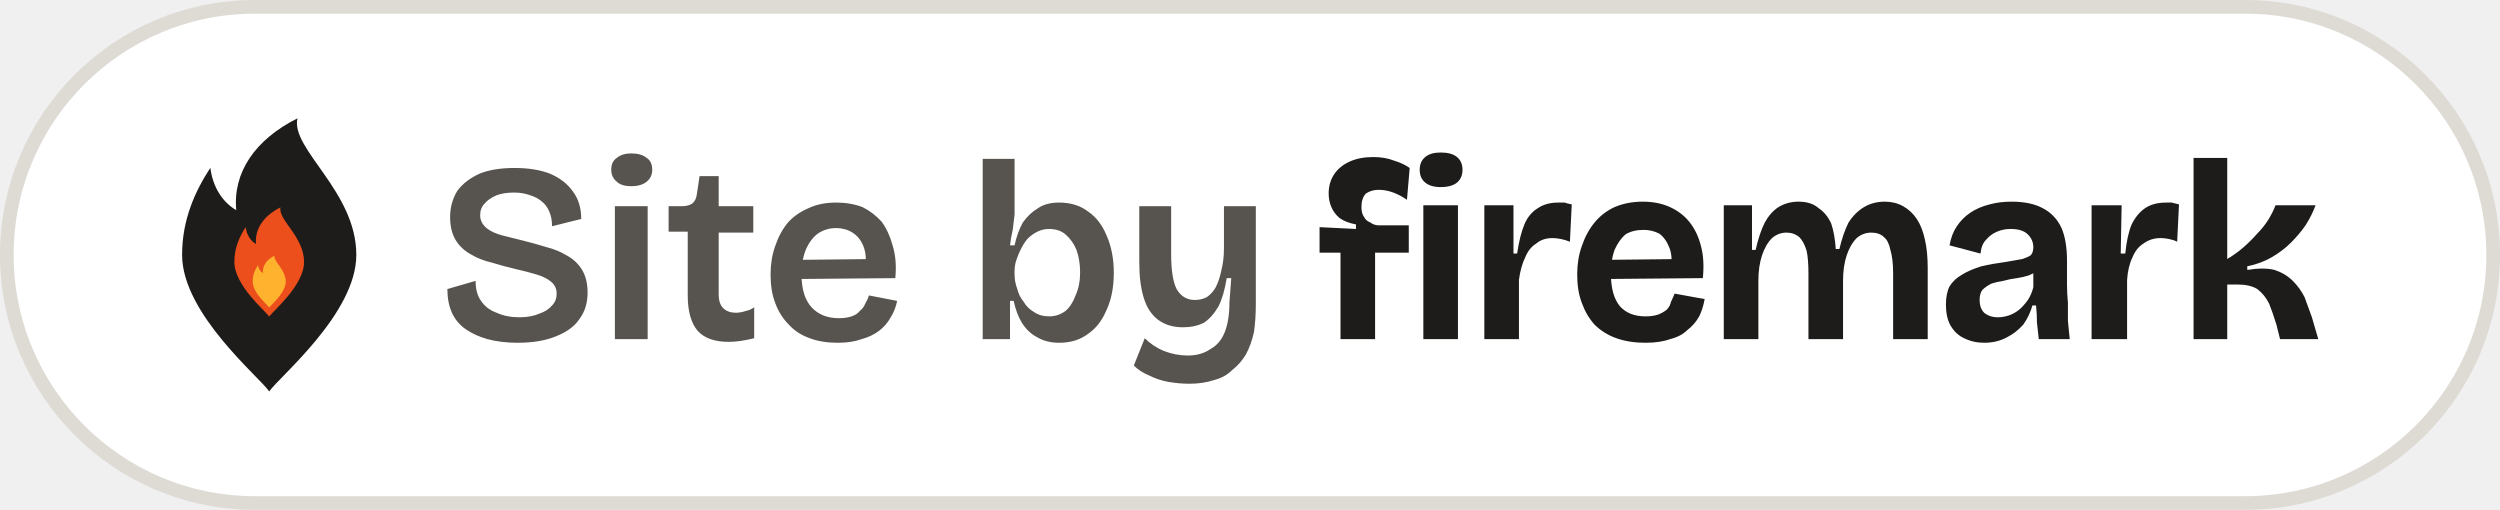
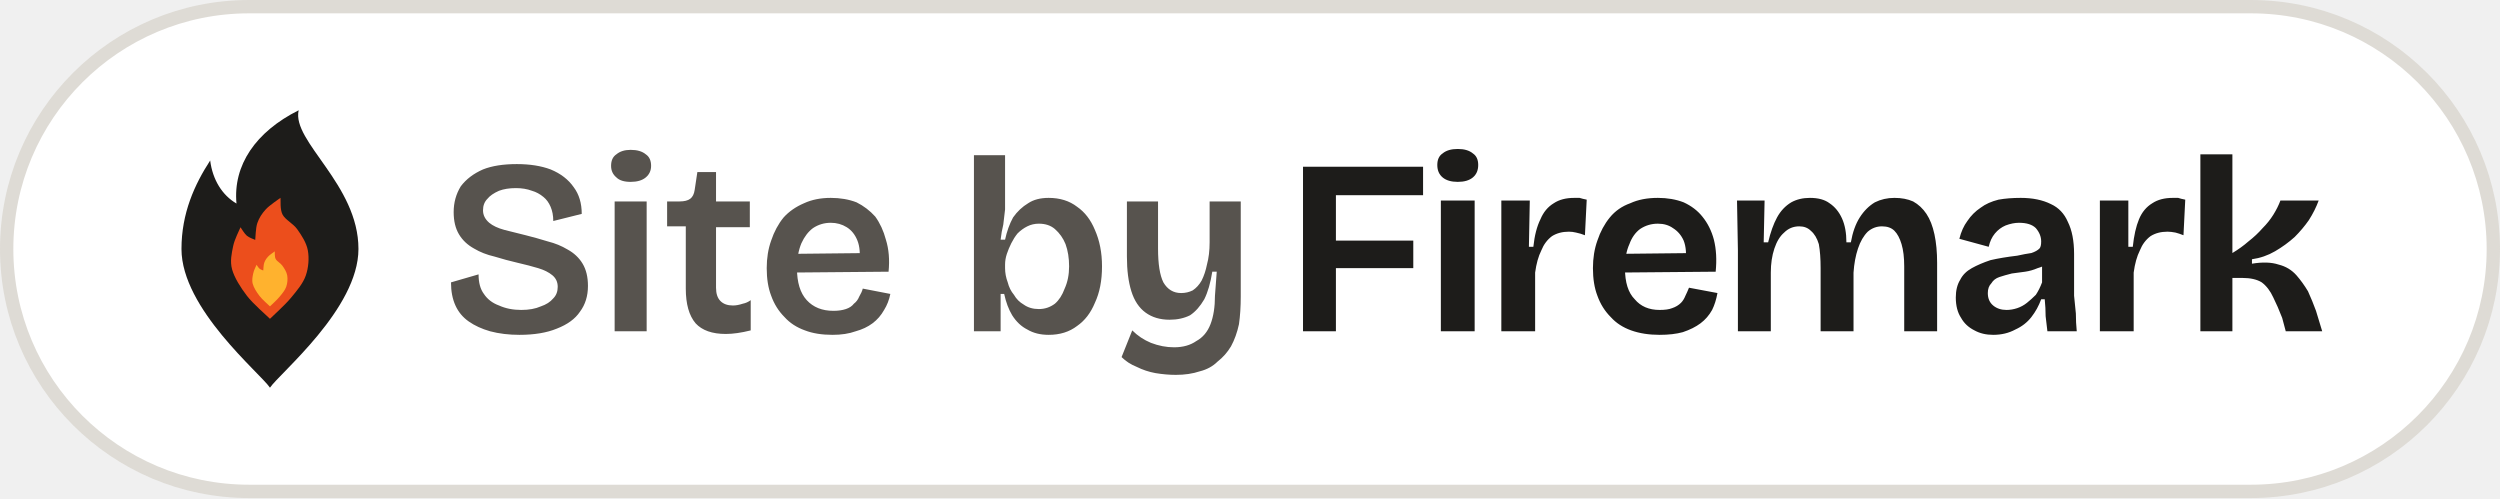
- <svg xmlns="http://www.w3.org/2000/svg" viewBox="0 0 274.6 56" role="img" aria-label="Site by Firemark">
-   <rect x="0.75" y="0.75" width="273.1" height="54.5" rx="27.25" fill="#FFFFFF" stroke="#DEDBD5" stroke-width="1.5" />
-   <g transform="translate(16.64 12.74) scale(0.2586)">
+ <svg xmlns="http://www.w3.org/2000/svg" viewBox="0 0 281.1 56" role="img" aria-label="Site by Firemark">
+   <rect x="0.75" y="0.75" width="279.6" height="54.5" rx="27.25" fill="#FFFFFF" stroke="#DEDBD5" stroke-width="1.5" />
+   <g transform="translate(16.91 12.13) scale(0.2689)">
    <path fill="#1D1C1A" d="M50 117C46 111 13 84 13 59C13 44 18.5 32 25 22C26 30 30 36.5 36 40C34.5 24 44 10 62 1C59 14 87 32 87 59C87 84 54 111 50 117Z" />
-     <path fill="#EC4E1C" d="M50 85.2C48.4 82.8 35.2 72 35.2 62C35.2 56 37.4 51.2 40 47.2C40.4 50.4 42 53 44.4 54.4C43.8 48 47.6 42.4 54.8 38.8C53.6 44 64.8 51.2 64.8 62C64.8 72 51.6 82.8 50 85.2Z" />
-     <path fill="#FFB22E" d="M50 81.36C49.24 80.22 42.97 75.09 42.97 70.34C42.97 67.49 44.02 65.21 45.25 63.31C45.44 64.83 46.2 66.06 47.34 66.73C47.05 63.69 48.86 61.03 52.28 59.32C51.71 61.79 57.03 65.21 57.03 70.34C57.03 75.09 50.76 80.22 50 81.36Z" />
+     <path fill="#EC4E1C" d="M50 88.2C48.39 86.59 42.96 81.97 40.32 78.52C37.68 75.07 35.11 70.97 34.16 67.52C33.21 64.07 34.01 60.77 34.6 57.84C35.19 54.91 37.17 51.24 37.68 49.92C38.12 50.51 39.29 52.56 40.32 53.44C41.35 54.32 43.25 54.91 43.84 55.2C43.99 54.03 43.99 50.29 44.72 48.16C45.45 46.03 46.63 44.2 48.24 42.44C49.85 40.68 53.37 38.41 54.4 37.6C54.55 38.77 54.11 42.44 55.28 44.64C56.45 46.84 59.68 48.31 61.44 50.8C63.2 53.29 65.25 56.37 65.84 59.6C66.43 62.83 66.13 66.86 64.96 70.16C63.79 73.46 61.29 76.39 58.8 79.4C56.31 82.41 51.47 86.73 50 88.2Z" />
+     <path fill="#FFB22E" d="M50 83C49.27 82.27 46.8 80.17 45.6 78.6C44.4 77.03 43.23 75.17 42.8 73.6C42.37 72.03 42.73 70.53 43 69.2C43.27 67.87 44.17 66.2 44.4 65.6C44.6 65.87 45.13 66.8 45.6 67.2C46.07 67.6 46.93 67.87 47.2 68C47.27 67.47 47.27 65.77 47.6 64.8C47.93 63.83 48.47 63 49.2 62.2C49.93 61.4 51.53 60.37 52 60C52.07 60.53 51.87 62.2 52.4 63.2C52.93 64.2 54.4 64.87 55.2 66C56 67.13 56.93 68.53 57.2 70C57.47 71.47 57.33 73.3 56.8 74.8C56.27 76.3 55.13 77.63 54 79C52.87 80.37 50.67 82.33 50 83Z" />
  </g>
-   <path fill="#57534E" transform="translate(47.84 37.25)" d="M9 0.4Q7.2 0.4 5.7 0Q4.3 -0.4 3.3 -1.1Q2.3 -1.8 1.8 -2.9Q1.3 -4 1.3 -5.5L4.4 -6.4Q4.4 -5 5 -4.2Q5.6 -3.3 6.7 -2.9Q7.8 -2.4 9.2 -2.4Q10.5 -2.4 11.4 -2.8Q12.3 -3.1 12.8 -3.7Q13.3 -4.2 13.3 -5Q13.3 -5.8 12.7 -6.3Q12.1 -6.8 11.1 -7.1Q10.1 -7.4 8.8 -7.7Q7.5 -8 6.2 -8.4Q4.9 -8.7 3.9 -9.3Q2.8 -9.9 2.2 -10.9Q1.6 -11.9 1.6 -13.4Q1.6 -15 2.4 -16.3Q3.3 -17.5 4.9 -18.2Q6.4 -18.8 8.7 -18.8Q10.9 -18.8 12.5 -18.2Q14.2 -17.5 15.1 -16.2Q16 -15 16 -13.2L12.8 -12.4Q12.8 -13.3 12.5 -14Q12.2 -14.7 11.7 -15.1Q11.1 -15.6 10.4 -15.8Q9.6 -16.1 8.6 -16.1Q7.5 -16.1 6.7 -15.8Q5.8 -15.4 5.4 -14.9Q4.9 -14.4 4.9 -13.6Q4.9 -12.8 5.6 -12.2Q6.2 -11.7 7.3 -11.4Q8.5 -11.1 9.7 -10.8Q10.9 -10.5 12.2 -10.1Q13.4 -9.8 14.4 -9.2Q15.5 -8.6 16.1 -7.6Q16.7 -6.6 16.7 -5.1Q16.7 -3.4 15.8 -2.2Q15 -1 13.2 -0.3Q11.5 0.4 9 0.4Z M19.7 0V-14.6H23.3V0ZM21.5 -16.8Q20.4 -16.8 19.9 -17.3Q19.3 -17.8 19.3 -18.6Q19.3 -19.5 19.9 -19.9Q20.5 -20.4 21.5 -20.4Q22.6 -20.4 23.2 -19.9Q23.8 -19.5 23.8 -18.6Q23.8 -17.8 23.2 -17.3Q22.6 -16.8 21.5 -16.8Z M32.2 0.3Q29.9 0.3 28.8 -0.9Q27.7 -2.2 27.7 -4.8V-11.8H25.6L25.6 -14.6H27Q27.8 -14.6 28.2 -14.9Q28.6 -15.2 28.7 -15.9L29 -17.9H31.1V-14.6H34.9V-11.7H31.1V-4.9Q31.1 -3.9 31.6 -3.4Q32.1 -2.9 33 -2.9Q33.5 -2.9 34.1 -3.1Q34.6 -3.2 35 -3.5V-0.1Q34.2 0.1 33.5 0.2Q32.8 0.3 32.2 0.3Z M44.2 0.4Q42.4 0.4 41.1 -0.1Q39.7 -0.6 38.8 -1.6Q37.8 -2.6 37.3 -4Q36.8 -5.3 36.8 -7.1Q36.8 -8.8 37.3 -10.2Q37.8 -11.7 38.7 -12.8Q39.6 -13.8 41 -14.4Q42.3 -15 44 -15Q45.6 -15 46.9 -14.5Q48.1 -13.9 49 -12.9Q49.8 -11.8 50.2 -10.3Q50.7 -8.7 50.5 -6.7L39.1 -6.6V-8.7L48.4 -8.8L47.2 -7.6Q47.4 -9.2 47 -10.2Q46.6 -11.2 45.8 -11.7Q45 -12.2 44 -12.2Q42.9 -12.2 42 -11.6Q41.2 -11 40.7 -9.9Q40.2 -8.7 40.2 -7.1Q40.2 -4.7 41.3 -3.5Q42.4 -2.3 44.3 -2.3Q45.1 -2.3 45.7 -2.5Q46.3 -2.7 46.6 -3.1Q47 -3.4 47.2 -3.9Q47.5 -4.4 47.6 -4.8L50.7 -4.2Q50.5 -3.2 50 -2.4Q49.5 -1.5 48.7 -0.9Q47.9 -0.3 46.8 0Q45.7 0.4 44.2 0.4Z  M68.5 0.4Q67.1 0.4 66.1 -0.2Q65.1 -0.7 64.4 -1.8Q63.8 -2.8 63.5 -4.2H63.1L63.1 0H60.1V-7V-19.8H63.6V-15.2Q63.6 -14.5 63.6 -13.7Q63.5 -12.9 63.4 -12Q63.2 -11.2 63.1 -10.3H63.6Q63.9 -11.7 64.5 -12.8Q65.2 -13.8 66.2 -14.4Q67.1 -15 68.5 -15Q70.4 -15 71.7 -14Q73 -13.1 73.7 -11.4Q74.5 -9.6 74.5 -7.3Q74.5 -4.9 73.7 -3.2Q73 -1.5 71.7 -0.6Q70.4 0.4 68.5 0.4ZM67.4 -2.5Q68.4 -2.5 69.2 -3.1Q69.9 -3.7 70.3 -4.8Q70.8 -5.9 70.8 -7.3Q70.8 -8.7 70.4 -9.8Q70 -10.8 69.2 -11.5Q68.5 -12.1 67.4 -12.1Q66.7 -12.1 66.1 -11.8Q65.5 -11.5 65 -11Q64.6 -10.5 64.3 -9.9Q64 -9.3 63.8 -8.7Q63.6 -8.1 63.6 -7.5V-7.1Q63.6 -6.3 63.9 -5.5Q64.1 -4.7 64.6 -4.1Q65 -3.4 65.7 -3Q66.4 -2.5 67.4 -2.5Z M82.8 4.9Q81.7 4.9 80.5 4.7Q79.4 4.5 78.4 4Q77.4 3.6 76.7 2.9L77.9 -0.1Q78.8 0.8 80 1.3Q81.3 1.8 82.6 1.8Q84.1 1.8 85.1 1.1Q86.2 0.5 86.7 -0.8Q87.2 -2.1 87.2 -4L87.4 -6.7H86.9Q86.6 -4.8 86 -3.6Q85.3 -2.4 84.4 -1.8Q83.4 -1.3 82.1 -1.3Q80.5 -1.3 79.4 -2.1Q78.3 -2.9 77.8 -4.5Q77.3 -6.1 77.3 -8.4V-14.6H80.8V-9.3Q80.8 -6.7 81.4 -5.5Q82.1 -4.3 83.4 -4.3Q84.1 -4.3 84.7 -4.6Q85.3 -5 85.7 -5.7Q86.1 -6.5 86.3 -7.5Q86.6 -8.6 86.6 -10V-14.6H90.1V-3.9Q90.1 -2.2 89.9 -0.8Q89.6 0.6 89 1.7Q88.4 2.7 87.5 3.4Q86.7 4.2 85.5 4.5Q84.3 4.9 82.8 4.9Z" />
-   <path fill="#1D1C1A" transform="translate(144.34 37.25)" d="M2.9 0V-9.5H0.6V-12.3L4.6 -12.1V-12.6Q3.5 -12.8 2.8 -13.3Q2.2 -13.8 1.9 -14.5Q1.6 -15.2 1.6 -16Q1.6 -17.2 2.2 -18.1Q2.8 -19 3.9 -19.5Q5 -20 6.5 -20Q7.8 -20 8.8 -19.6Q9.8 -19.3 10.5 -18.8L10.2 -15.3Q9.5 -15.8 8.7 -16.1Q7.9 -16.4 7.1 -16.4Q6.3 -16.4 5.7 -16Q5.2 -15.5 5.2 -14.5Q5.2 -13.8 5.5 -13.4Q5.7 -13 6.2 -12.8Q6.6 -12.5 7.1 -12.5H10.4V-9.5H6.7V0Z M12 0V-14.7H15.8V0ZM13.9 -16.7Q12.8 -16.7 12.2 -17.2Q11.6 -17.7 11.6 -18.6Q11.6 -19.5 12.2 -20Q12.8 -20.5 13.9 -20.5Q15.1 -20.5 15.7 -20Q16.3 -19.5 16.3 -18.6Q16.3 -17.7 15.7 -17.2Q15.1 -16.7 13.9 -16.7Z M18.7 0V-7.3V-14.7H21.9L21.9 -9.4H22.3Q22.6 -11.4 23.1 -12.6Q23.6 -13.8 24.6 -14.4Q25.5 -15 26.8 -15Q27.1 -15 27.5 -15Q27.8 -14.9 28.3 -14.8L28.1 -10.7Q27.6 -10.9 27.1 -11Q26.6 -11.1 26.2 -11.1Q25.1 -11.1 24.4 -10.5Q23.6 -10 23.2 -9Q22.7 -8 22.5 -6.5V0Z M36.4 0.4Q34.6 0.4 33.2 -0.1Q31.8 -0.6 30.8 -1.6Q29.9 -2.6 29.4 -4Q28.9 -5.3 28.9 -7.1Q28.9 -8.8 29.4 -10.2Q29.9 -11.7 30.8 -12.8Q31.7 -13.9 33 -14.5Q34.4 -15.1 36.1 -15.1Q37.8 -15.1 39.1 -14.5Q40.4 -13.9 41.2 -12.9Q42.1 -11.8 42.5 -10.2Q42.9 -8.7 42.7 -6.7L31.4 -6.6V-8.7L40.4 -8.8L39.2 -7.7Q39.4 -9.2 39 -10.1Q38.6 -11.1 37.9 -11.6Q37.1 -12 36.2 -12Q35 -12 34.2 -11.5Q33.5 -10.9 33 -9.8Q32.6 -8.7 32.6 -7.2Q32.6 -4.8 33.6 -3.6Q34.6 -2.5 36.4 -2.5Q37.2 -2.5 37.8 -2.7Q38.3 -2.9 38.7 -3.2Q39.1 -3.6 39.2 -4.1Q39.4 -4.5 39.6 -5L42.9 -4.4Q42.7 -3.3 42.3 -2.5Q41.8 -1.6 41 -1Q40.3 -0.3 39.1 0Q38 0.4 36.4 0.4Z M45 0V-9V-14.7H48.1L48.1 -9.8H48.5Q48.9 -11.6 49.5 -12.8Q50.1 -13.9 51 -14.5Q52 -15.1 53.2 -15.1Q54.6 -15.1 55.4 -14.4Q56.3 -13.8 56.8 -12.7Q57.2 -11.5 57.3 -9.9H57.7Q58.1 -11.6 58.7 -12.8Q59.4 -13.9 60.4 -14.5Q61.4 -15.1 62.7 -15.1Q63.8 -15.1 64.7 -14.6Q65.6 -14.1 66.2 -13.2Q66.8 -12.3 67.1 -10.9Q67.4 -9.6 67.4 -7.8V0H63.6V-7.3Q63.6 -8.8 63.3 -9.8Q63.1 -10.8 62.6 -11.2Q62.1 -11.7 61.2 -11.7Q60.3 -11.7 59.6 -11.1Q58.9 -10.4 58.5 -9.2Q58.1 -8 58.1 -6.4V0H54.3V-7.2Q54.3 -8.8 54.1 -9.7Q53.8 -10.7 53.3 -11.2Q52.7 -11.7 51.9 -11.7Q51 -11.7 50.3 -11.1Q49.6 -10.4 49.2 -9.2Q48.8 -8 48.8 -6.4V0Z M73.6 0.4Q72.4 0.4 71.4 -0.1Q70.5 -0.5 69.9 -1.5Q69.4 -2.4 69.4 -3.8Q69.4 -5 69.8 -5.8Q70.3 -6.6 71.2 -7.1Q72 -7.6 73.3 -8Q74.6 -8.3 76.1 -8.5Q77.2 -8.7 77.8 -8.8Q78.4 -9 78.7 -9.2Q79 -9.5 79 -10.1Q79 -10.9 78.4 -11.5Q77.8 -12.1 76.5 -12.1Q75.7 -12.1 75 -11.8Q74.3 -11.5 73.8 -10.9Q73.3 -10.4 73.2 -9.4L69.8 -10.3Q70 -11.5 70.6 -12.4Q71.2 -13.3 72.1 -13.9Q73 -14.5 74.2 -14.8Q75.3 -15.1 76.6 -15.1Q78.7 -15.1 80 -14.4Q81.4 -13.7 82.1 -12.2Q82.7 -10.8 82.7 -8.6V-6Q82.7 -5 82.8 -4Q82.8 -3 82.8 -2Q82.9 -1 83 0H79.6Q79.5 -0.8 79.4 -1.8Q79.4 -2.7 79.3 -3.7H78.9Q78.6 -2.6 77.9 -1.6Q77.1 -0.7 76.1 -0.2Q75 0.4 73.6 0.4ZM75.1 -2.4Q75.7 -2.4 76.3 -2.6Q76.9 -2.8 77.4 -3.2Q77.9 -3.6 78.4 -4.3Q78.8 -4.9 79 -5.7L79 -7.7L79.7 -7.6Q79.2 -7.3 78.5 -7Q77.9 -6.8 77.2 -6.7Q76.4 -6.6 75.7 -6.4Q75 -6.3 74.4 -6.1Q73.8 -5.8 73.4 -5.4Q73.1 -5 73.1 -4.3Q73.1 -3.4 73.6 -2.9Q74.2 -2.4 75.1 -2.4Z M85.4 0V-7.3V-14.7H88.7L88.6 -9.4H89.1Q89.3 -11.4 89.8 -12.6Q90.4 -13.8 91.3 -14.4Q92.2 -15 93.6 -15Q93.9 -15 94.2 -15Q94.6 -14.9 95 -14.8L94.8 -10.7Q94.4 -10.9 93.9 -11Q93.4 -11.1 93 -11.1Q91.9 -11.1 91.1 -10.5Q90.3 -10 89.9 -9Q89.4 -8 89.3 -6.5V0Z M96.6 0V-19.9H100.3V-8.8Q101.3 -9.4 102.1 -10.1Q102.9 -10.8 103.6 -11.6Q104.3 -12.3 104.8 -13.1Q105.3 -13.9 105.6 -14.7H110Q109.6 -13.6 108.9 -12.5Q108.2 -11.5 107.3 -10.6Q106.4 -9.7 105.2 -9Q104 -8.3 102.5 -8V-7.6Q104.3 -7.9 105.5 -7.6Q106.7 -7.2 107.5 -6.4Q108.3 -5.6 108.8 -4.6Q109.2 -3.5 109.6 -2.4L110.3 0H106.1L105.7 -1.6Q105.3 -2.9 104.9 -3.9Q104.4 -4.9 103.6 -5.5Q102.8 -6 101.4 -6H100.3V0Z" />
+   <path fill="#57534E" transform="translate(49.41 37.25)" d="M9 0.4Q7.2 0.4 5.7 0Q4.3 -0.4 3.3 -1.1Q2.3 -1.8 1.8 -2.9Q1.3 -4 1.3 -5.5L4.4 -6.4Q4.4 -5 5 -4.2Q5.6 -3.3 6.7 -2.9Q7.8 -2.4 9.2 -2.4Q10.5 -2.4 11.4 -2.8Q12.3 -3.1 12.8 -3.7Q13.3 -4.2 13.3 -5Q13.3 -5.8 12.7 -6.3Q12.1 -6.8 11.1 -7.1Q10.1 -7.4 8.8 -7.7Q7.5 -8 6.2 -8.4Q4.9 -8.7 3.9 -9.3Q2.8 -9.9 2.2 -10.9Q1.6 -11.9 1.6 -13.4Q1.6 -15 2.4 -16.3Q3.3 -17.5 4.9 -18.2Q6.4 -18.8 8.7 -18.8Q10.9 -18.8 12.5 -18.2Q14.2 -17.5 15.1 -16.2Q16 -15 16 -13.2L12.8 -12.4Q12.8 -13.3 12.5 -14Q12.2 -14.7 11.7 -15.1Q11.1 -15.6 10.4 -15.8Q9.6 -16.1 8.6 -16.1Q7.5 -16.1 6.7 -15.8Q5.8 -15.4 5.4 -14.9Q4.9 -14.4 4.9 -13.6Q4.9 -12.8 5.6 -12.2Q6.2 -11.7 7.3 -11.4Q8.5 -11.1 9.7 -10.8Q10.9 -10.5 12.2 -10.1Q13.4 -9.8 14.4 -9.2Q15.5 -8.6 16.1 -7.6Q16.7 -6.6 16.7 -5.1Q16.7 -3.4 15.8 -2.2Q15 -1 13.2 -0.3Q11.5 0.4 9 0.4Z M19.7 0V-14.6H23.3V0ZM21.5 -16.8Q20.4 -16.8 19.9 -17.3Q19.3 -17.8 19.3 -18.6Q19.3 -19.5 19.9 -19.9Q20.5 -20.4 21.5 -20.4Q22.6 -20.4 23.2 -19.9Q23.8 -19.5 23.8 -18.6Q23.8 -17.8 23.2 -17.3Q22.6 -16.8 21.5 -16.8Z M32.2 0.3Q29.9 0.3 28.8 -0.9Q27.7 -2.2 27.7 -4.8V-11.8H25.6L25.6 -14.6H27Q27.8 -14.6 28.2 -14.9Q28.6 -15.2 28.7 -15.9L29 -17.9H31.1V-14.6H34.9V-11.7H31.1V-4.9Q31.1 -3.9 31.6 -3.4Q32.1 -2.9 33 -2.9Q33.5 -2.9 34.1 -3.1Q34.6 -3.2 35 -3.5V-0.1Q34.2 0.1 33.5 0.2Q32.8 0.3 32.2 0.3Z M44.2 0.4Q42.4 0.4 41.1 -0.1Q39.7 -0.6 38.8 -1.6Q37.8 -2.6 37.3 -4Q36.8 -5.3 36.8 -7.1Q36.8 -8.8 37.3 -10.2Q37.8 -11.7 38.7 -12.8Q39.6 -13.8 41 -14.4Q42.3 -15 44 -15Q45.6 -15 46.9 -14.5Q48.1 -13.9 49 -12.9Q49.8 -11.8 50.2 -10.3Q50.7 -8.7 50.5 -6.7L39.1 -6.6V-8.7L48.4 -8.8L47.2 -7.6Q47.4 -9.2 47 -10.2Q46.6 -11.2 45.8 -11.7Q45 -12.2 44 -12.2Q42.9 -12.2 42 -11.6Q41.2 -11 40.7 -9.9Q40.2 -8.7 40.2 -7.1Q40.2 -4.7 41.3 -3.5Q42.4 -2.3 44.3 -2.3Q45.1 -2.3 45.7 -2.5Q46.3 -2.7 46.6 -3.1Q47 -3.4 47.2 -3.9Q47.5 -4.4 47.6 -4.8L50.7 -4.2Q50.5 -3.2 50 -2.4Q49.5 -1.5 48.7 -0.9Q47.9 -0.3 46.8 0Q45.7 0.4 44.2 0.4Z  M68.5 0.4Q67.1 0.4 66.1 -0.2Q65.1 -0.7 64.4 -1.8Q63.8 -2.8 63.5 -4.2H63.1L63.1 0H60.1V-7V-19.8H63.6V-15.2Q63.6 -14.5 63.6 -13.7Q63.5 -12.9 63.4 -12Q63.2 -11.2 63.1 -10.3H63.6Q63.9 -11.7 64.5 -12.8Q65.2 -13.8 66.2 -14.4Q67.1 -15 68.5 -15Q70.4 -15 71.7 -14Q73 -13.1 73.7 -11.4Q74.5 -9.6 74.5 -7.3Q74.5 -4.9 73.7 -3.2Q73 -1.5 71.7 -0.6Q70.4 0.4 68.5 0.4ZM67.4 -2.5Q68.4 -2.5 69.2 -3.1Q69.9 -3.7 70.3 -4.8Q70.8 -5.9 70.8 -7.3Q70.8 -8.7 70.4 -9.8Q70 -10.8 69.2 -11.5Q68.5 -12.1 67.4 -12.1Q66.7 -12.1 66.1 -11.8Q65.5 -11.5 65 -11Q64.6 -10.5 64.3 -9.9Q64 -9.3 63.8 -8.7Q63.6 -8.1 63.6 -7.5V-7.1Q63.6 -6.3 63.9 -5.5Q64.1 -4.7 64.6 -4.1Q65 -3.4 65.7 -3Q66.4 -2.5 67.4 -2.5Z M82.8 4.9Q81.7 4.9 80.5 4.7Q79.4 4.5 78.4 4Q77.4 3.6 76.7 2.9L77.9 -0.1Q78.8 0.8 80 1.3Q81.3 1.8 82.6 1.8Q84.1 1.8 85.1 1.1Q86.2 0.5 86.7 -0.8Q87.2 -2.1 87.2 -4L87.4 -6.7H86.9Q86.6 -4.8 86 -3.6Q85.3 -2.4 84.4 -1.8Q83.4 -1.3 82.1 -1.3Q80.5 -1.3 79.4 -2.1Q78.3 -2.9 77.8 -4.5Q77.3 -6.1 77.3 -8.4V-14.6H80.8V-9.3Q80.8 -6.7 81.4 -5.5Q82.1 -4.3 83.4 -4.3Q84.1 -4.3 84.7 -4.6Q85.3 -5 85.7 -5.7Q86.1 -6.5 86.3 -7.5Q86.6 -8.6 86.6 -10V-14.6H90.1V-3.9Q90.1 -2.2 89.9 -0.8Q89.6 0.6 89 1.7Q88.4 2.7 87.5 3.4Q86.7 4.2 85.5 4.5Q84.3 4.9 82.8 4.9Z" />
+   <path fill="#1D1C1A" transform="translate(144.51 37.25)" d="M2 0V-18.5H5.7V0ZM3.8 -7.1V-10.2H14.4V-7.1ZM3.8 -15.3V-18.5H15.5V-15.3Z M17.5 0V-14.7H21.3V0ZM19.4 -16.8Q18.3 -16.8 17.7 -17.3Q17.1 -17.8 17.1 -18.7Q17.1 -19.6 17.7 -20Q18.3 -20.5 19.4 -20.5Q20.5 -20.5 21.1 -20Q21.7 -19.6 21.7 -18.7Q21.7 -17.8 21.1 -17.3Q20.5 -16.8 19.4 -16.8Z M24.3 0V-7.3V-14.7H27.5L27.4 -9.5H27.9Q28.1 -11.4 28.7 -12.6Q29.2 -13.8 30.2 -14.4Q31.1 -15 32.5 -15Q32.8 -15 33.1 -15Q33.4 -14.9 33.9 -14.8L33.7 -10.8Q33.2 -11 32.7 -11.1Q32.3 -11.2 31.9 -11.2Q30.8 -11.2 30 -10.7Q29.2 -10.1 28.8 -9.1Q28.3 -8.1 28.1 -6.6V0Z M42.1 0.4Q40.3 0.4 38.9 -0.1Q37.5 -0.6 36.6 -1.6Q35.6 -2.6 35.1 -4Q34.6 -5.3 34.6 -7.1Q34.6 -8.8 35.1 -10.2Q35.6 -11.7 36.5 -12.8Q37.4 -13.9 38.8 -14.4Q40.1 -15 41.9 -15Q43.5 -15 44.8 -14.5Q46.1 -13.9 46.9 -12.9Q47.8 -11.8 48.2 -10.3Q48.6 -8.7 48.4 -6.7L37 -6.6V-8.7L46.2 -8.8L45 -7.6Q45.2 -9.2 44.8 -10.2Q44.4 -11.1 43.6 -11.6Q42.9 -12.1 41.9 -12.1Q40.8 -12.1 39.9 -11.5Q39.1 -10.9 38.7 -9.8Q38.2 -8.7 38.2 -7.1Q38.2 -4.7 39.3 -3.6Q40.3 -2.4 42.1 -2.4Q43 -2.4 43.5 -2.6Q44.1 -2.8 44.5 -3.2Q44.8 -3.5 45 -4Q45.2 -4.4 45.4 -4.9L48.6 -4.3Q48.4 -3.2 48 -2.4Q47.5 -1.5 46.7 -0.9Q45.9 -0.3 44.7 0.1Q43.6 0.4 42.1 0.4Z M50.9 0V-9.1L50.8 -14.7H53.9L53.8 -10H54.3Q54.7 -11.7 55.3 -12.8Q55.9 -13.9 56.9 -14.5Q57.8 -15 59 -15Q60.4 -15 61.2 -14.4Q62.1 -13.8 62.6 -12.7Q63.1 -11.6 63.1 -10H63.6Q63.9 -11.7 64.6 -12.8Q65.3 -13.9 66.3 -14.5Q67.3 -15 68.5 -15Q69.7 -15 70.6 -14.6Q71.5 -14.1 72.1 -13.2Q72.7 -12.3 73 -10.9Q73.3 -9.5 73.3 -7.7V0H69.6V-7.3Q69.6 -8.8 69.3 -9.8Q69 -10.8 68.5 -11.3Q68 -11.8 67.1 -11.8Q66.2 -11.8 65.5 -11.2Q64.8 -10.5 64.4 -9.3Q64 -8.1 63.9 -6.6V0H60.2V-7.1Q60.2 -8.7 60 -9.8Q59.7 -10.8 59.1 -11.3Q58.6 -11.8 57.8 -11.8Q56.8 -11.8 56.1 -11.1Q55.4 -10.5 55 -9.3Q54.6 -8.1 54.6 -6.6V0Z M79.6 0.4Q78.4 0.4 77.5 -0.1Q76.5 -0.6 76 -1.5Q75.4 -2.4 75.4 -3.8Q75.4 -5 75.9 -5.8Q76.3 -6.6 77.2 -7.1Q78.1 -7.6 79.3 -8Q80.6 -8.3 82.3 -8.5Q83.2 -8.7 83.9 -8.8Q84.5 -9 84.8 -9.3Q85 -9.5 85 -10.1Q85 -10.9 84.4 -11.6Q83.8 -12.2 82.5 -12.2Q81.8 -12.2 81 -11.9Q80.3 -11.6 79.8 -11Q79.3 -10.4 79.1 -9.5L75.8 -10.4Q76.1 -11.6 76.7 -12.4Q77.3 -13.3 78.2 -13.9Q79 -14.5 80.2 -14.8Q81.3 -15 82.7 -15Q84.7 -15 86.1 -14.3Q87.4 -13.7 88 -12.3Q88.7 -10.9 88.7 -8.7V-6Q88.7 -5 88.7 -4Q88.8 -3 88.9 -2Q88.9 -1 89 0H85.7Q85.6 -0.8 85.5 -1.7Q85.5 -2.6 85.4 -3.6H85Q84.6 -2.5 83.9 -1.6Q83.2 -0.7 82.1 -0.2Q81 0.4 79.6 0.4ZM81.1 -2.4Q81.7 -2.4 82.3 -2.6Q82.9 -2.8 83.4 -3.2Q83.9 -3.6 84.4 -4.1Q84.8 -4.7 85.1 -5.5L85.1 -7.8L85.7 -7.6Q85.3 -7.3 84.6 -7.1Q83.9 -6.8 83.2 -6.7Q82.4 -6.6 81.7 -6.5Q80.9 -6.3 80.3 -6.1Q79.7 -5.9 79.4 -5.4Q79 -5 79 -4.3Q79 -3.4 79.6 -2.9Q80.2 -2.4 81.1 -2.4Z M91.6 0V-7.3V-14.7H94.8L94.8 -9.5H95.3Q95.5 -11.4 96 -12.6Q96.5 -13.8 97.5 -14.4Q98.4 -15 99.8 -15Q100.1 -15 100.4 -15Q100.7 -14.9 101.2 -14.8L101 -10.8Q100.5 -11 100.1 -11.1Q99.6 -11.2 99.2 -11.2Q98.1 -11.2 97.3 -10.7Q96.5 -10.1 96.1 -9.1Q95.6 -8.1 95.4 -6.6V0Z M102.9 0V-19.9H106.5V-8.8Q107.5 -9.4 108.3 -10.1Q109.2 -10.8 109.9 -11.6Q110.6 -12.3 111.1 -13.1Q111.6 -13.9 111.9 -14.7H116.2Q115.8 -13.6 115.1 -12.5Q114.4 -11.5 113.5 -10.6Q112.5 -9.7 111.3 -9Q110.1 -8.3 108.7 -8.1V-7.6Q110.5 -7.9 111.7 -7.5Q112.9 -7.2 113.7 -6.3Q114.4 -5.5 115 -4.5Q115.5 -3.4 115.9 -2.3L116.6 0H112.5L112.1 -1.5Q111.6 -2.8 111.1 -3.8Q110.6 -4.9 109.8 -5.5Q109 -6 107.6 -6H106.5V0Z" />
</svg>
